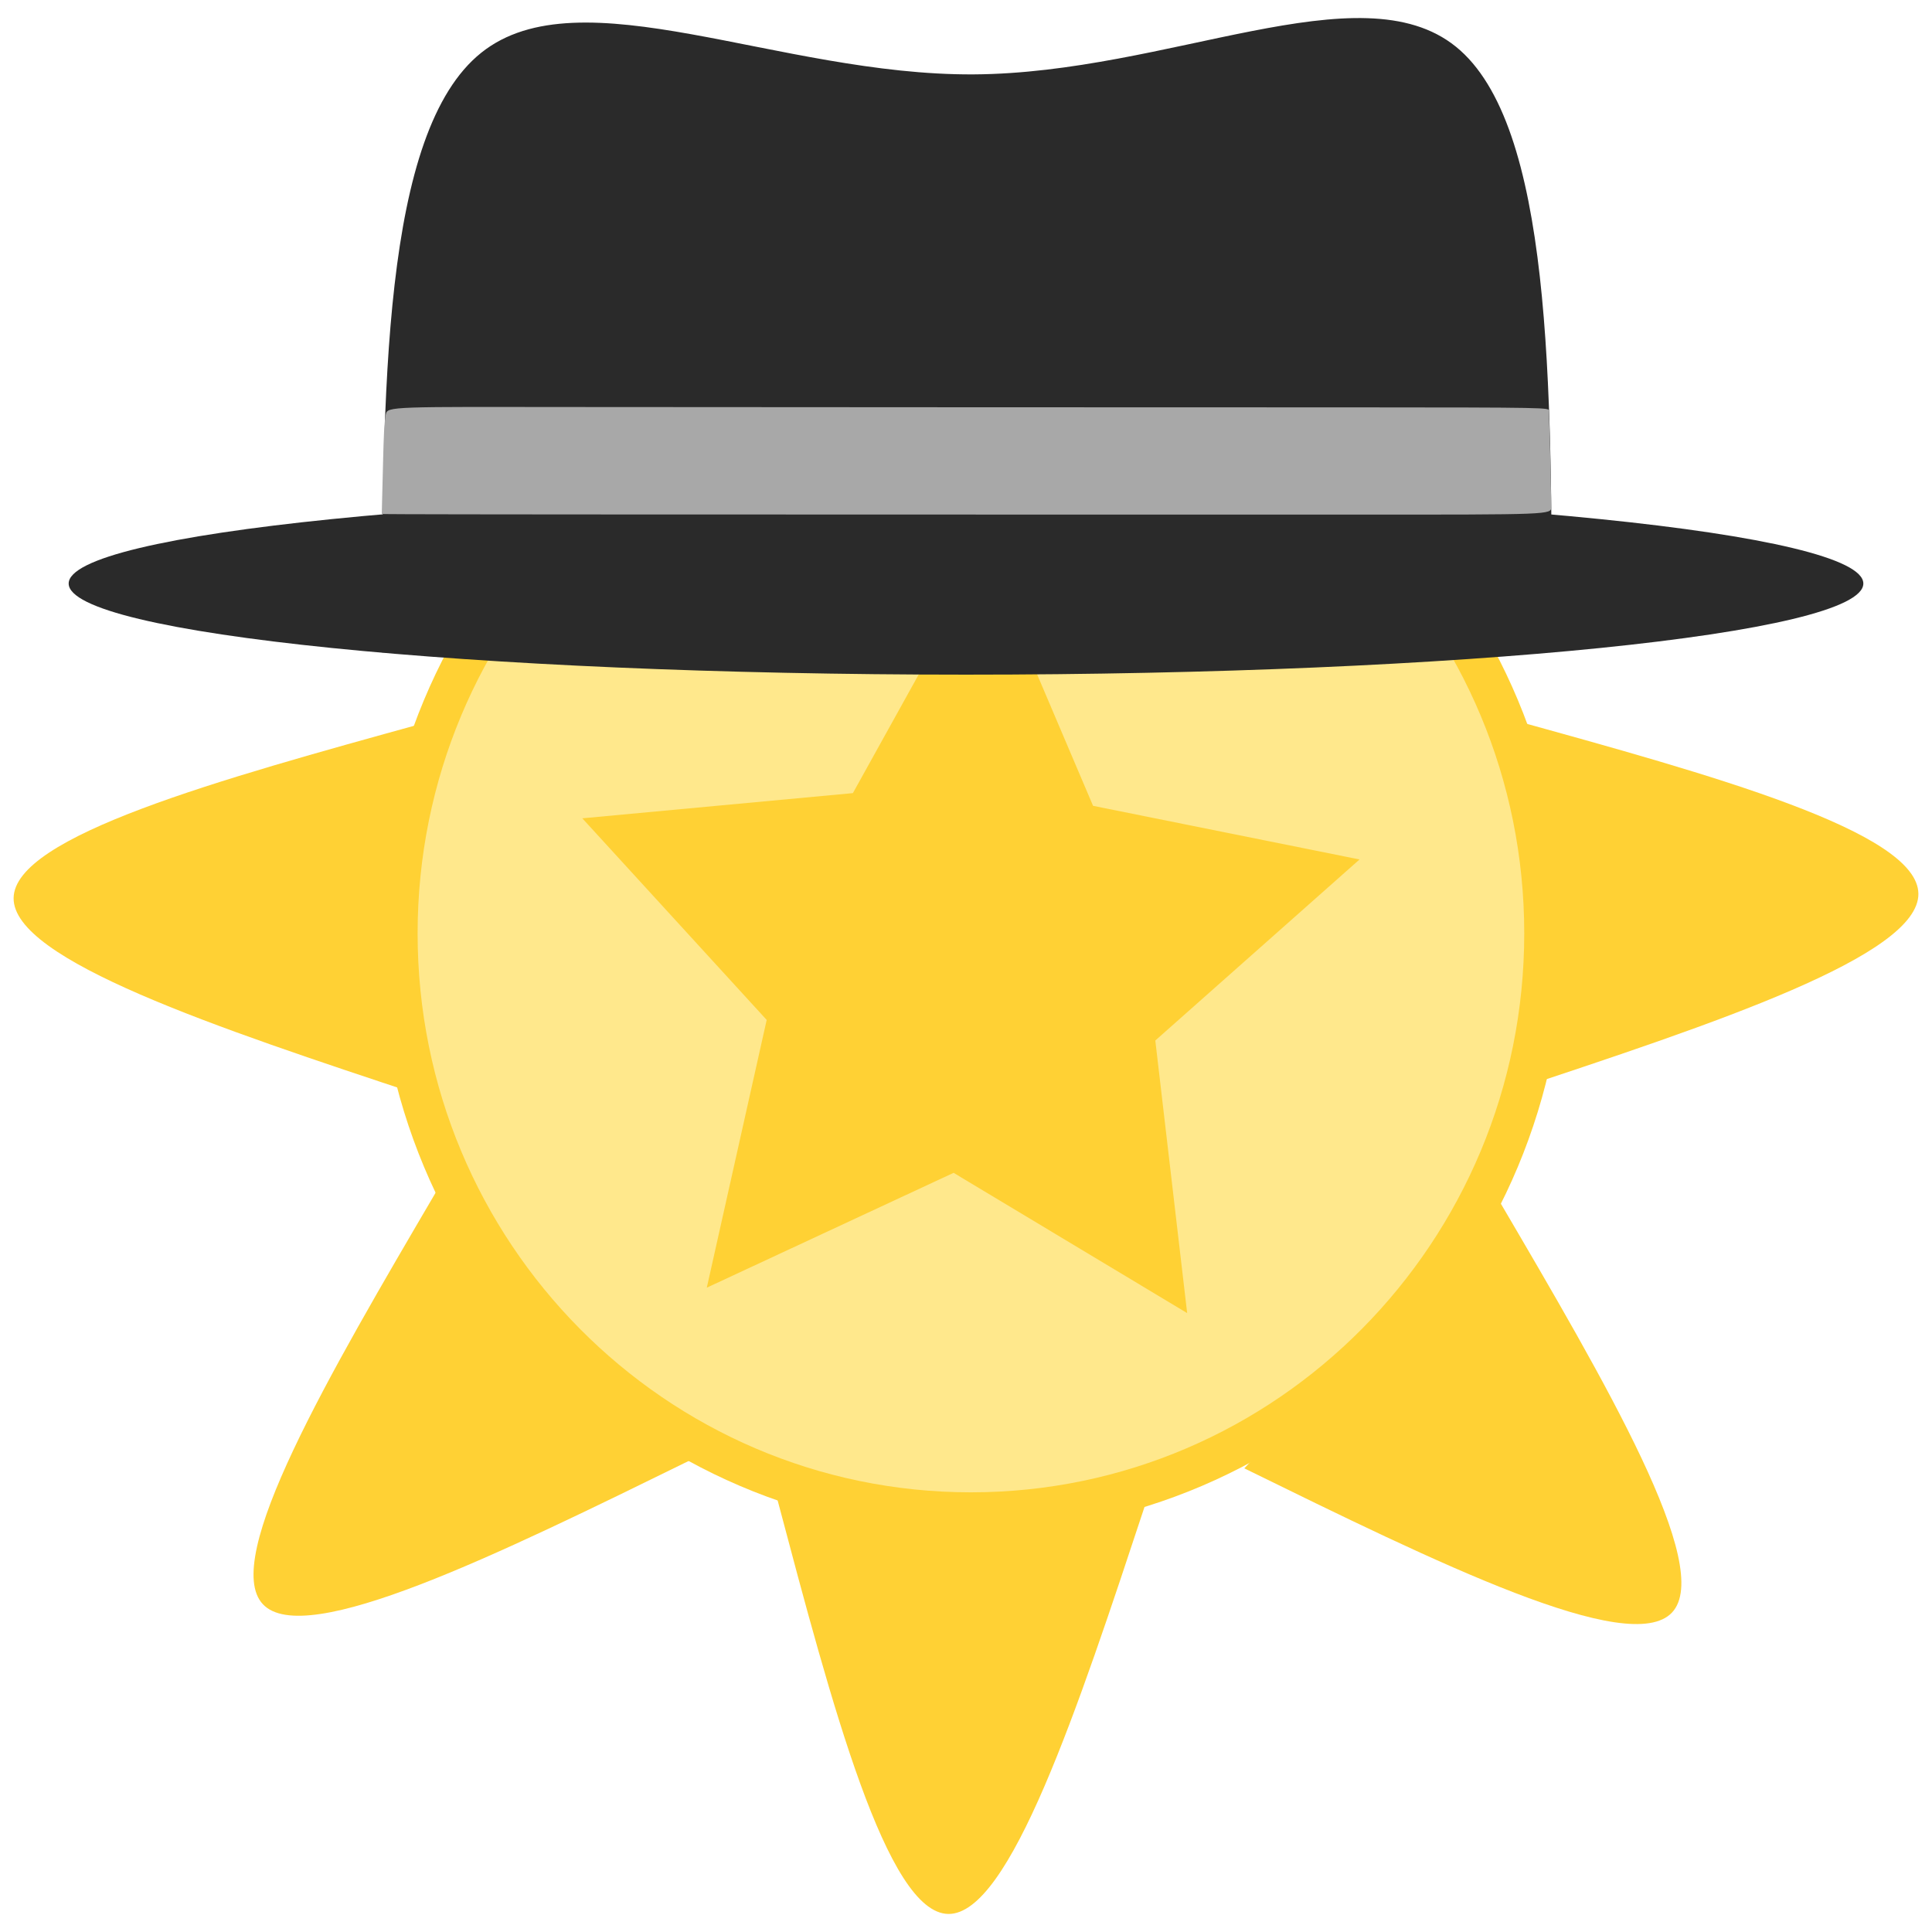
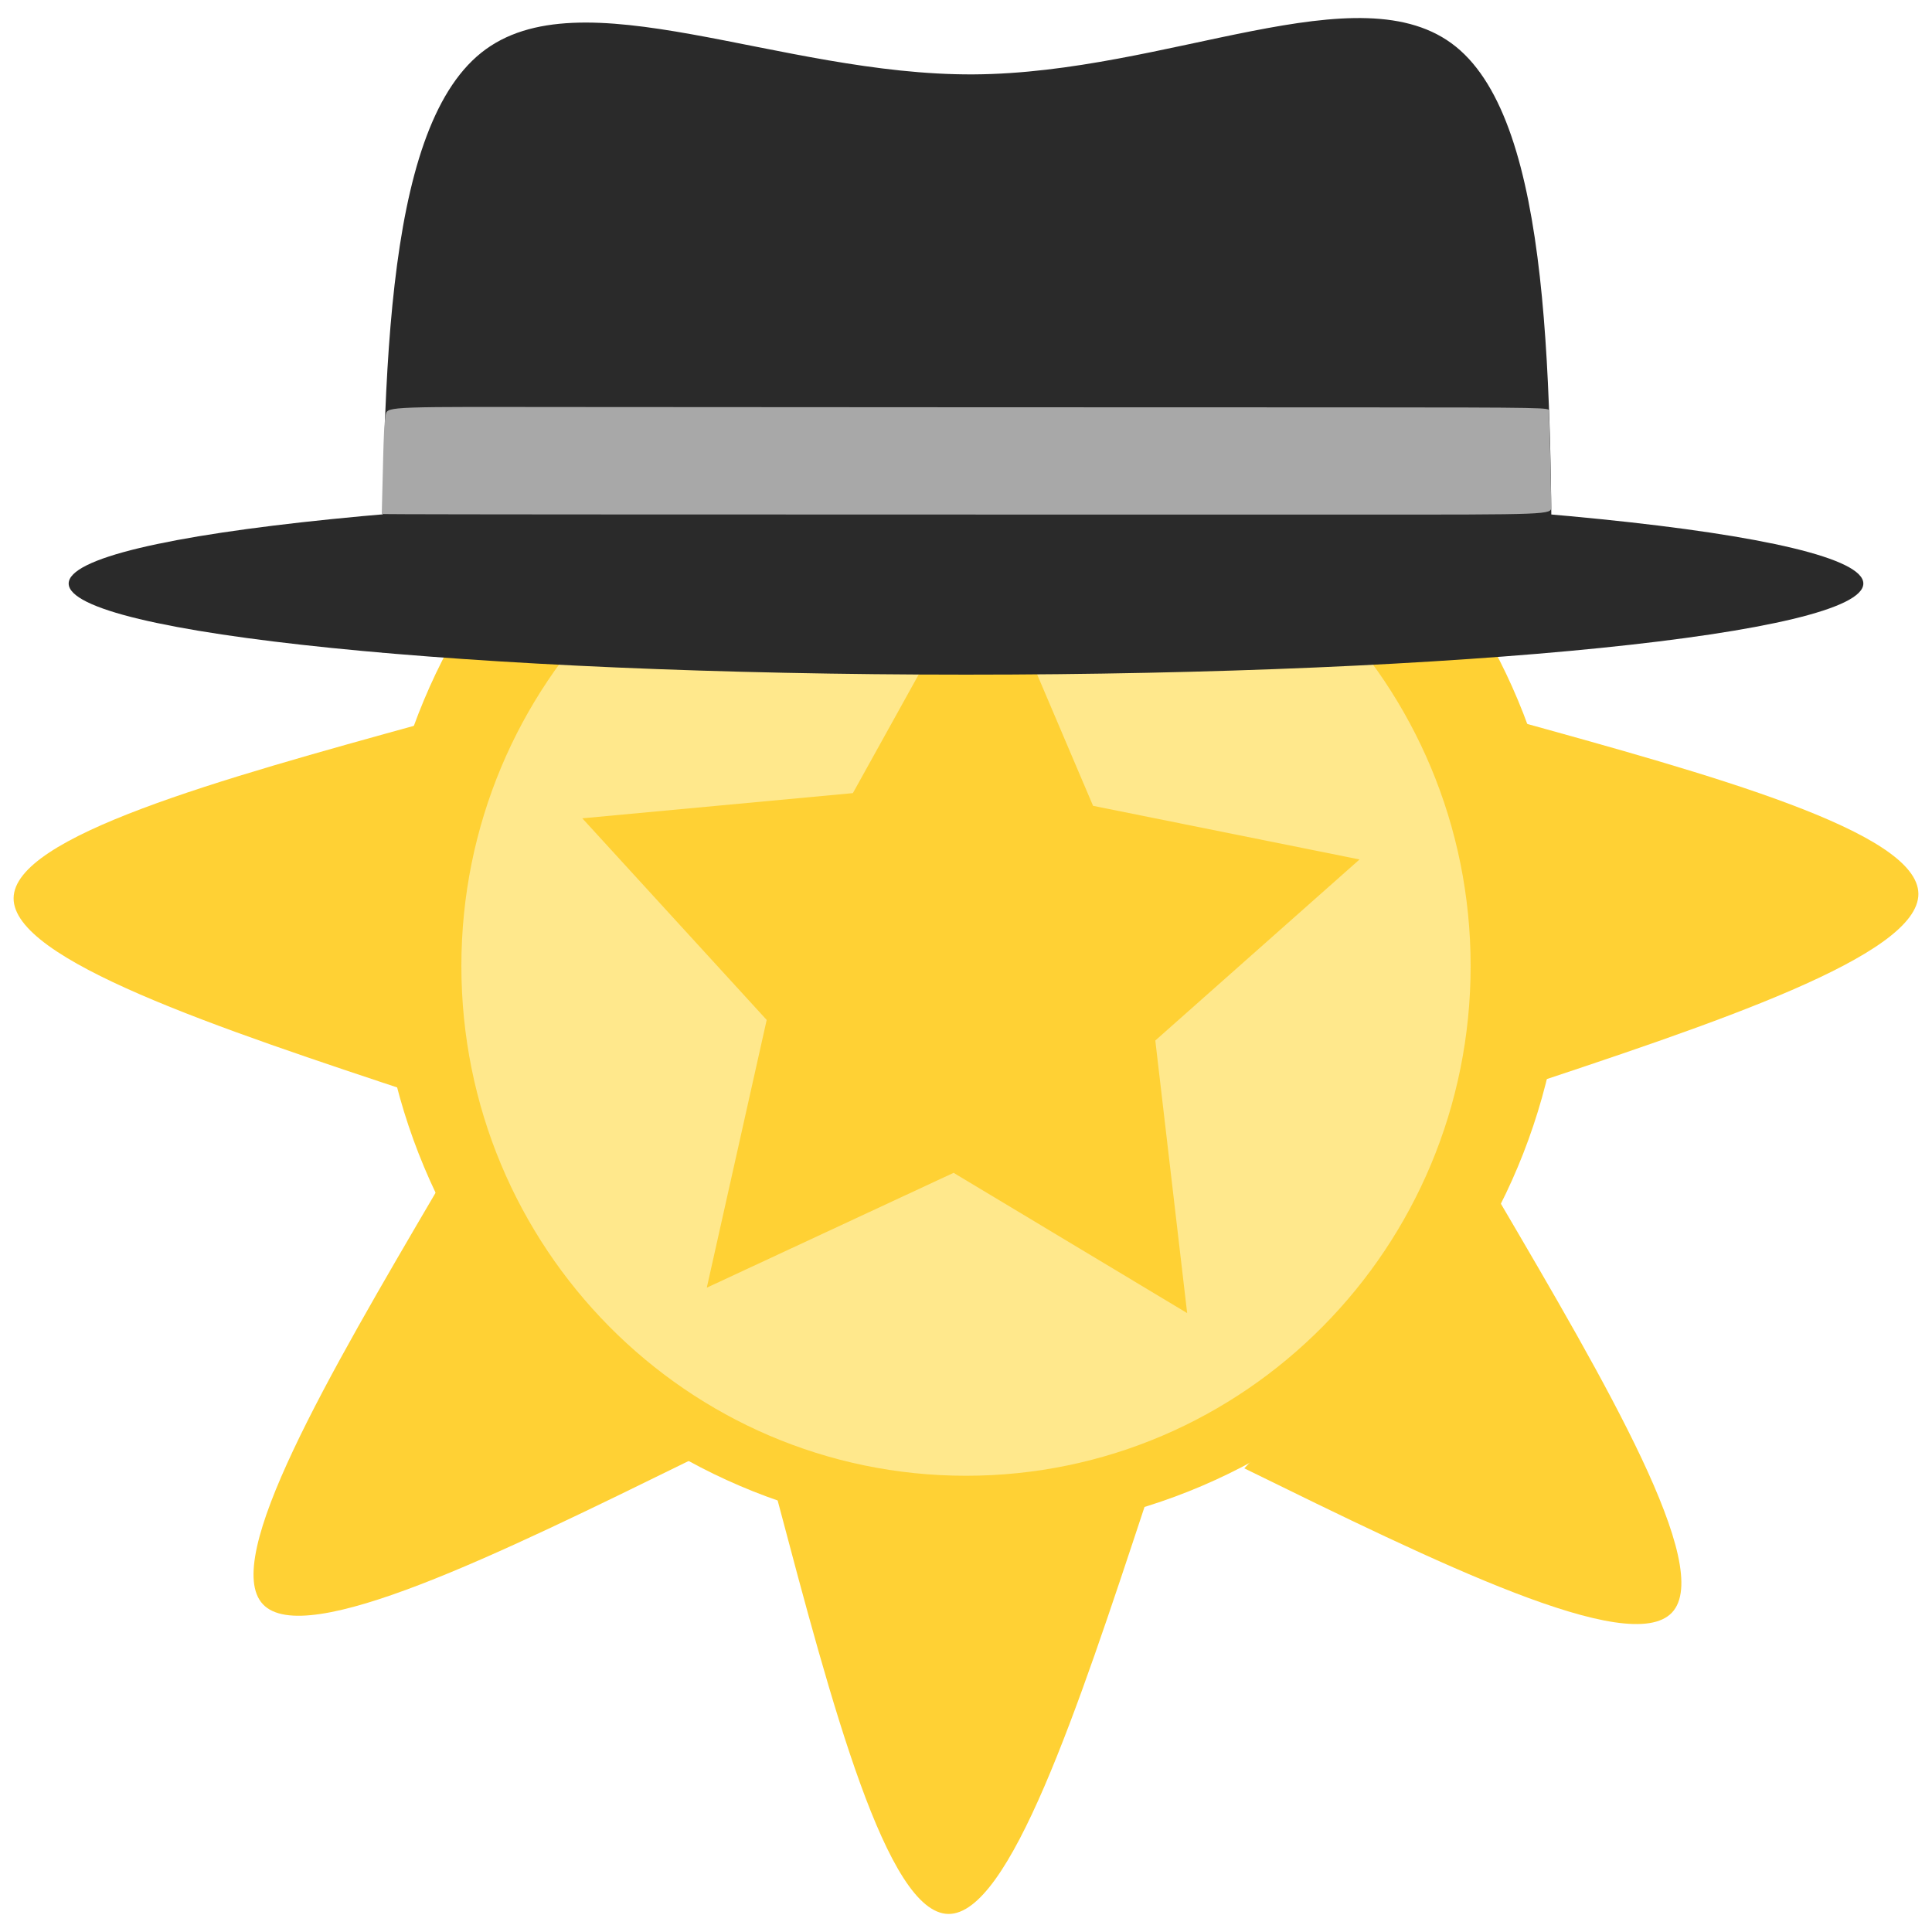
<svg xmlns="http://www.w3.org/2000/svg" width="1024" height="1024" viewBox="0 0 270.933 270.933" version="1.1" id="svg1">
  <defs id="defs1">
    </defs>
  <g id="layer1">
-     <g id="g16" transform="matrix(1.047813,0,0,1.094454,-6.477012,-26.53523)">
-       <ellipse style="fill:#ffd134;fill-opacity:1;stroke-width:0.771" id="path2" cx="136.126" cy="143.842" rx="79.442" ry="76.83" />
-       <path style="fill:#ffd134;fill-opacity:1;stroke-width:0.973" d="M 85.345,99 C 78.897,86.23 72.448,73.46 75.293,70.552 c 2.845,-2.908 14.983,4.046 27.121,11" id="path9-2-1" transform="matrix(1.516239,-1.374567,-1.340253,-1.382765,113.4909,470.5351)" />
-       <path style="fill:#ffd134;fill-opacity:1;stroke-width:0.973" d="M 85.345,99 C 78.897,86.23 72.448,73.46 75.293,70.552 c 2.845,-2.908 14.983,4.046 27.121,11" id="path9-2-1-16" transform="matrix(2.076308,0.08661608,0.0844539,-1.893531,-120.9205,356.8722)" />
-       <path style="fill:#ffd134;fill-opacity:1;stroke-width:0.973" d="M 85.345,99 C 78.897,86.23 72.448,73.46 75.293,70.552 c 2.845,-2.908 14.983,4.046 27.121,11" id="path9-2-1-16-8" transform="matrix(-2.076308,0.08661608,-0.0844539,-1.893531,392.2419,357.9357)" />
-       <path style="fill:#ffd134;fill-opacity:1;stroke-width:0.973" d="M 85.345,99 C 78.897,86.23 72.448,73.46 75.293,70.552 c 2.845,-2.908 14.983,4.046 27.121,11" id="path9-2-1-16-3" transform="matrix(1.429327,1.459069,1.422646,-1.303503,-199.9858,121.435)" />
-       <path style="fill:#ffd134;fill-opacity:1;stroke-width:0.973" d="M 85.345,99 C 78.897,86.23 72.448,73.46 75.293,70.552 c 2.845,-2.908 14.983,4.046 27.121,11" id="path9-2-1-16-3-1" transform="matrix(-1.429327,1.459069,-1.422646,-1.303503,470.9192,120.8711)" />
-       <ellipse style="fill:#ffe88c;fill-opacity:1;stroke-width:2.631" id="path11" cx="136.126" cy="143.842" rx="74.053" ry="71.618" />
-       <path style="fill:#ffd134;fill-opacity:1;stroke-width:0.973" id="path12" d="m 157.97,84.473 -26.552,23.3 4.141,35.083 -30.365,-18.053 -32.086,14.78 7.786,-34.458 -23.971,-25.948 35.177,-3.243 17.271,-30.817 13.955,32.453 z" transform="matrix(1.029431,0,0,0.9955818,25.51702,50.27036)" />
-       <g id="g15">
+     <g id="g1">
+       <ellipse style="fill:#ffd134;fill-opacity:1;stroke-width:0.825" id="path2" cx="136.157" cy="130.893" rx="83.241" ry="84.087" />
+       <path style="fill:#ffd134;fill-opacity:1;stroke-width:0.973" d="M 85.345,99 C 78.897,86.23 72.448,73.46 75.293,70.552 c 2.845,-2.908 14.983,4.046 27.121,11" id="path9-2-1" transform="matrix(1.588734,-1.5044,-1.404334,-1.513372,112.4402,488.4438)" />
+       <path style="fill:#ffd134;fill-opacity:1;stroke-width:0.973" d="M 85.345,99 C 78.897,86.23 72.448,73.46 75.293,70.552 c 2.845,-2.908 14.983,4.046 27.121,11" id="path9-2-1-16" transform="matrix(2.175582,0.09479732,0.08849186,-2.072383,-133.179,364.0451)" />
+       <path style="fill:#ffd134;fill-opacity:1;stroke-width:0.973" d="M 85.345,99 C 78.897,86.23 72.448,73.46 75.293,70.552 c 2.845,-2.908 14.983,4.046 27.121,11" id="path9-2-1-16-8" transform="matrix(-2.175582,0.09479732,-0.08849186,-2.072383,404.519,365.2089)" />
+       <path style="fill:#ffd134;fill-opacity:1;stroke-width:0.973" d="M 85.345,99 C 78.897,86.23 72.448,73.46 75.293,70.552 c 2.845,-2.908 14.983,4.046 27.121,11" id="path9-2-1-16-3" transform="matrix(1.497666,1.596883,1.490666,-1.426624,-216.0247,106.3698)" />
+       <path style="fill:#ffd134;fill-opacity:1;stroke-width:0.973" d="M 85.345,99 C 78.897,86.23 72.448,73.46 75.293,70.552 c 2.845,-2.908 14.983,4.046 27.121,11" id="path9-2-1-16-3-1" transform="matrix(-1.497666,1.596883,-1.490666,-1.426624,486.958,105.7527)" />
+       <ellipse style="fill:#ffe88c;fill-opacity:1;stroke-width:2.57" id="path11" cx="135.467" cy="135.467" rx="70.766" ry="71.485" />
+       <path style="fill:#ffd134;fill-opacity:1;stroke-width:0.973" id="path12" d="m 157.97,84.473 -26.552,23.3 4.141,35.083 -30.365,-18.053 -32.086,14.78 7.786,-34.458 -23.971,-25.948 35.177,-3.243 17.271,-30.817 13.955,32.453 z" transform="matrix(1.078651,0,0,1.089619,20.26004,28.48337)" />
+       <g id="g15" transform="matrix(1.047813,0,0,1.094454,-6.477012,-26.53523)">
        <g id="g5" transform="matrix(1,0,0,0.8537339,0,16.1901)">
          <ellipse style="fill:#2a2a2a;fill-opacity:1;stroke-width:1.093" id="path1" cx="135.467" cy="97.016" rx="120.095" ry="13.673" />
          <rect style="fill:#22241c;stroke-width:1.037" id="rect4" width="153.93" height="70.808" x="58.502" y="34.497" ry="35.404" />
          <path style="fill:#2a2a2a;fill-opacity:1;stroke-width:0.973" d="m 55.759,92.172 c 0,-30.345 0,-60.69 13.529,-69.919 13.529,-9.23 40.586,2.655 67.201,2.528 26.615,-0.127 52.787,-12.264 65.873,-3.224 13.086,9.041 13.086,39.258 13.086,69.477" id="path5" transform="matrix(0.9802313,0,0,1.287413,2.678002,-11.30371)" />
        </g>
        <path style="fill:#a8a8a8;fill-opacity:1;stroke-width:0.973" d="m 57.307,88.853 c 0.032,-1.233 0.095,-3.698 0.158,-6.006 0.063,-2.307 0.126,-4.457 0.348,-5.5 0.221,-1.043 0.601,-0.98 26.584,-0.948 25.983,0.032 77.568,0.032 103.346,0.043 25.777,0.012 25.746,0.036 25.746,0.439 0,0.403 0.032,1.185 0.075,2.469 0.043,1.284 0.099,3.07 0.142,4.963 0.043,1.893 0.075,3.892 0.089,4.887 0.014,0.995 0.011,0.986 -26.059,0.982 -26.07,-0.004 -78.205,-0.004 -104.293,-0.02 -26.088,-0.015 -26.128,-0.046 -26.148,-0.061 -0.02,-0.015 -0.02,-0.015 0.012,-1.248 z" id="path14" />
      </g>
    </g>
  </g>
</svg>
